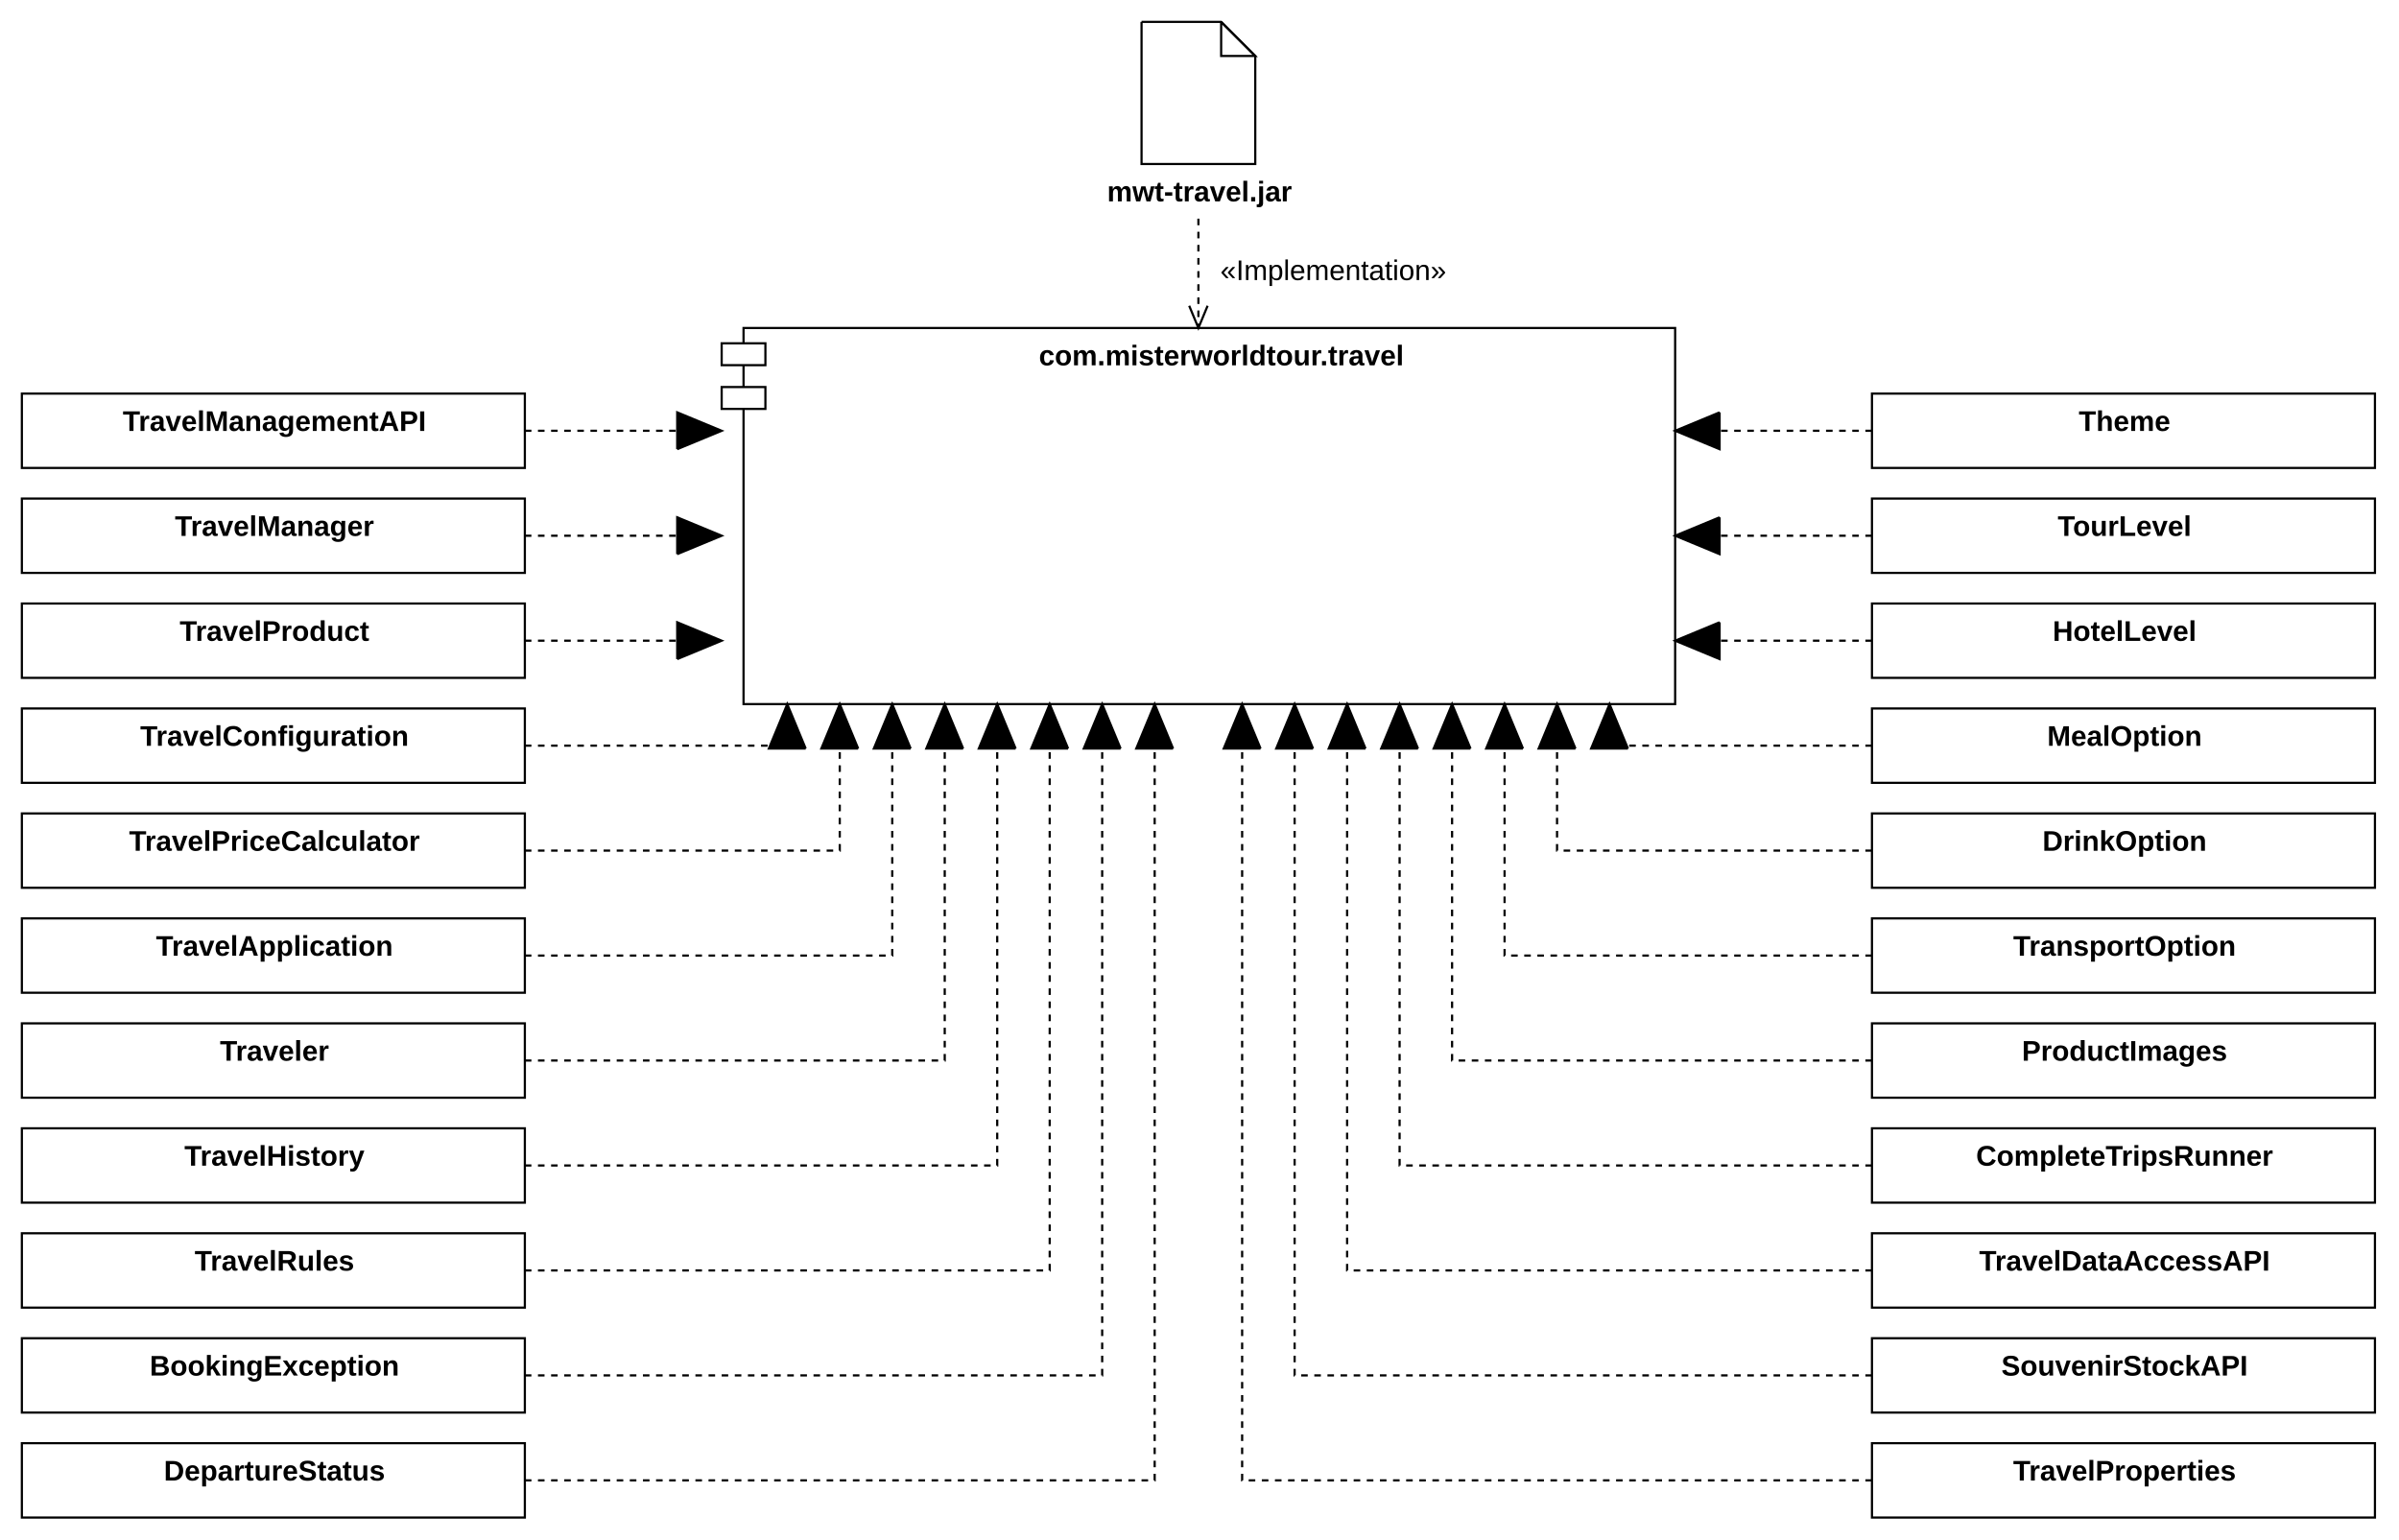
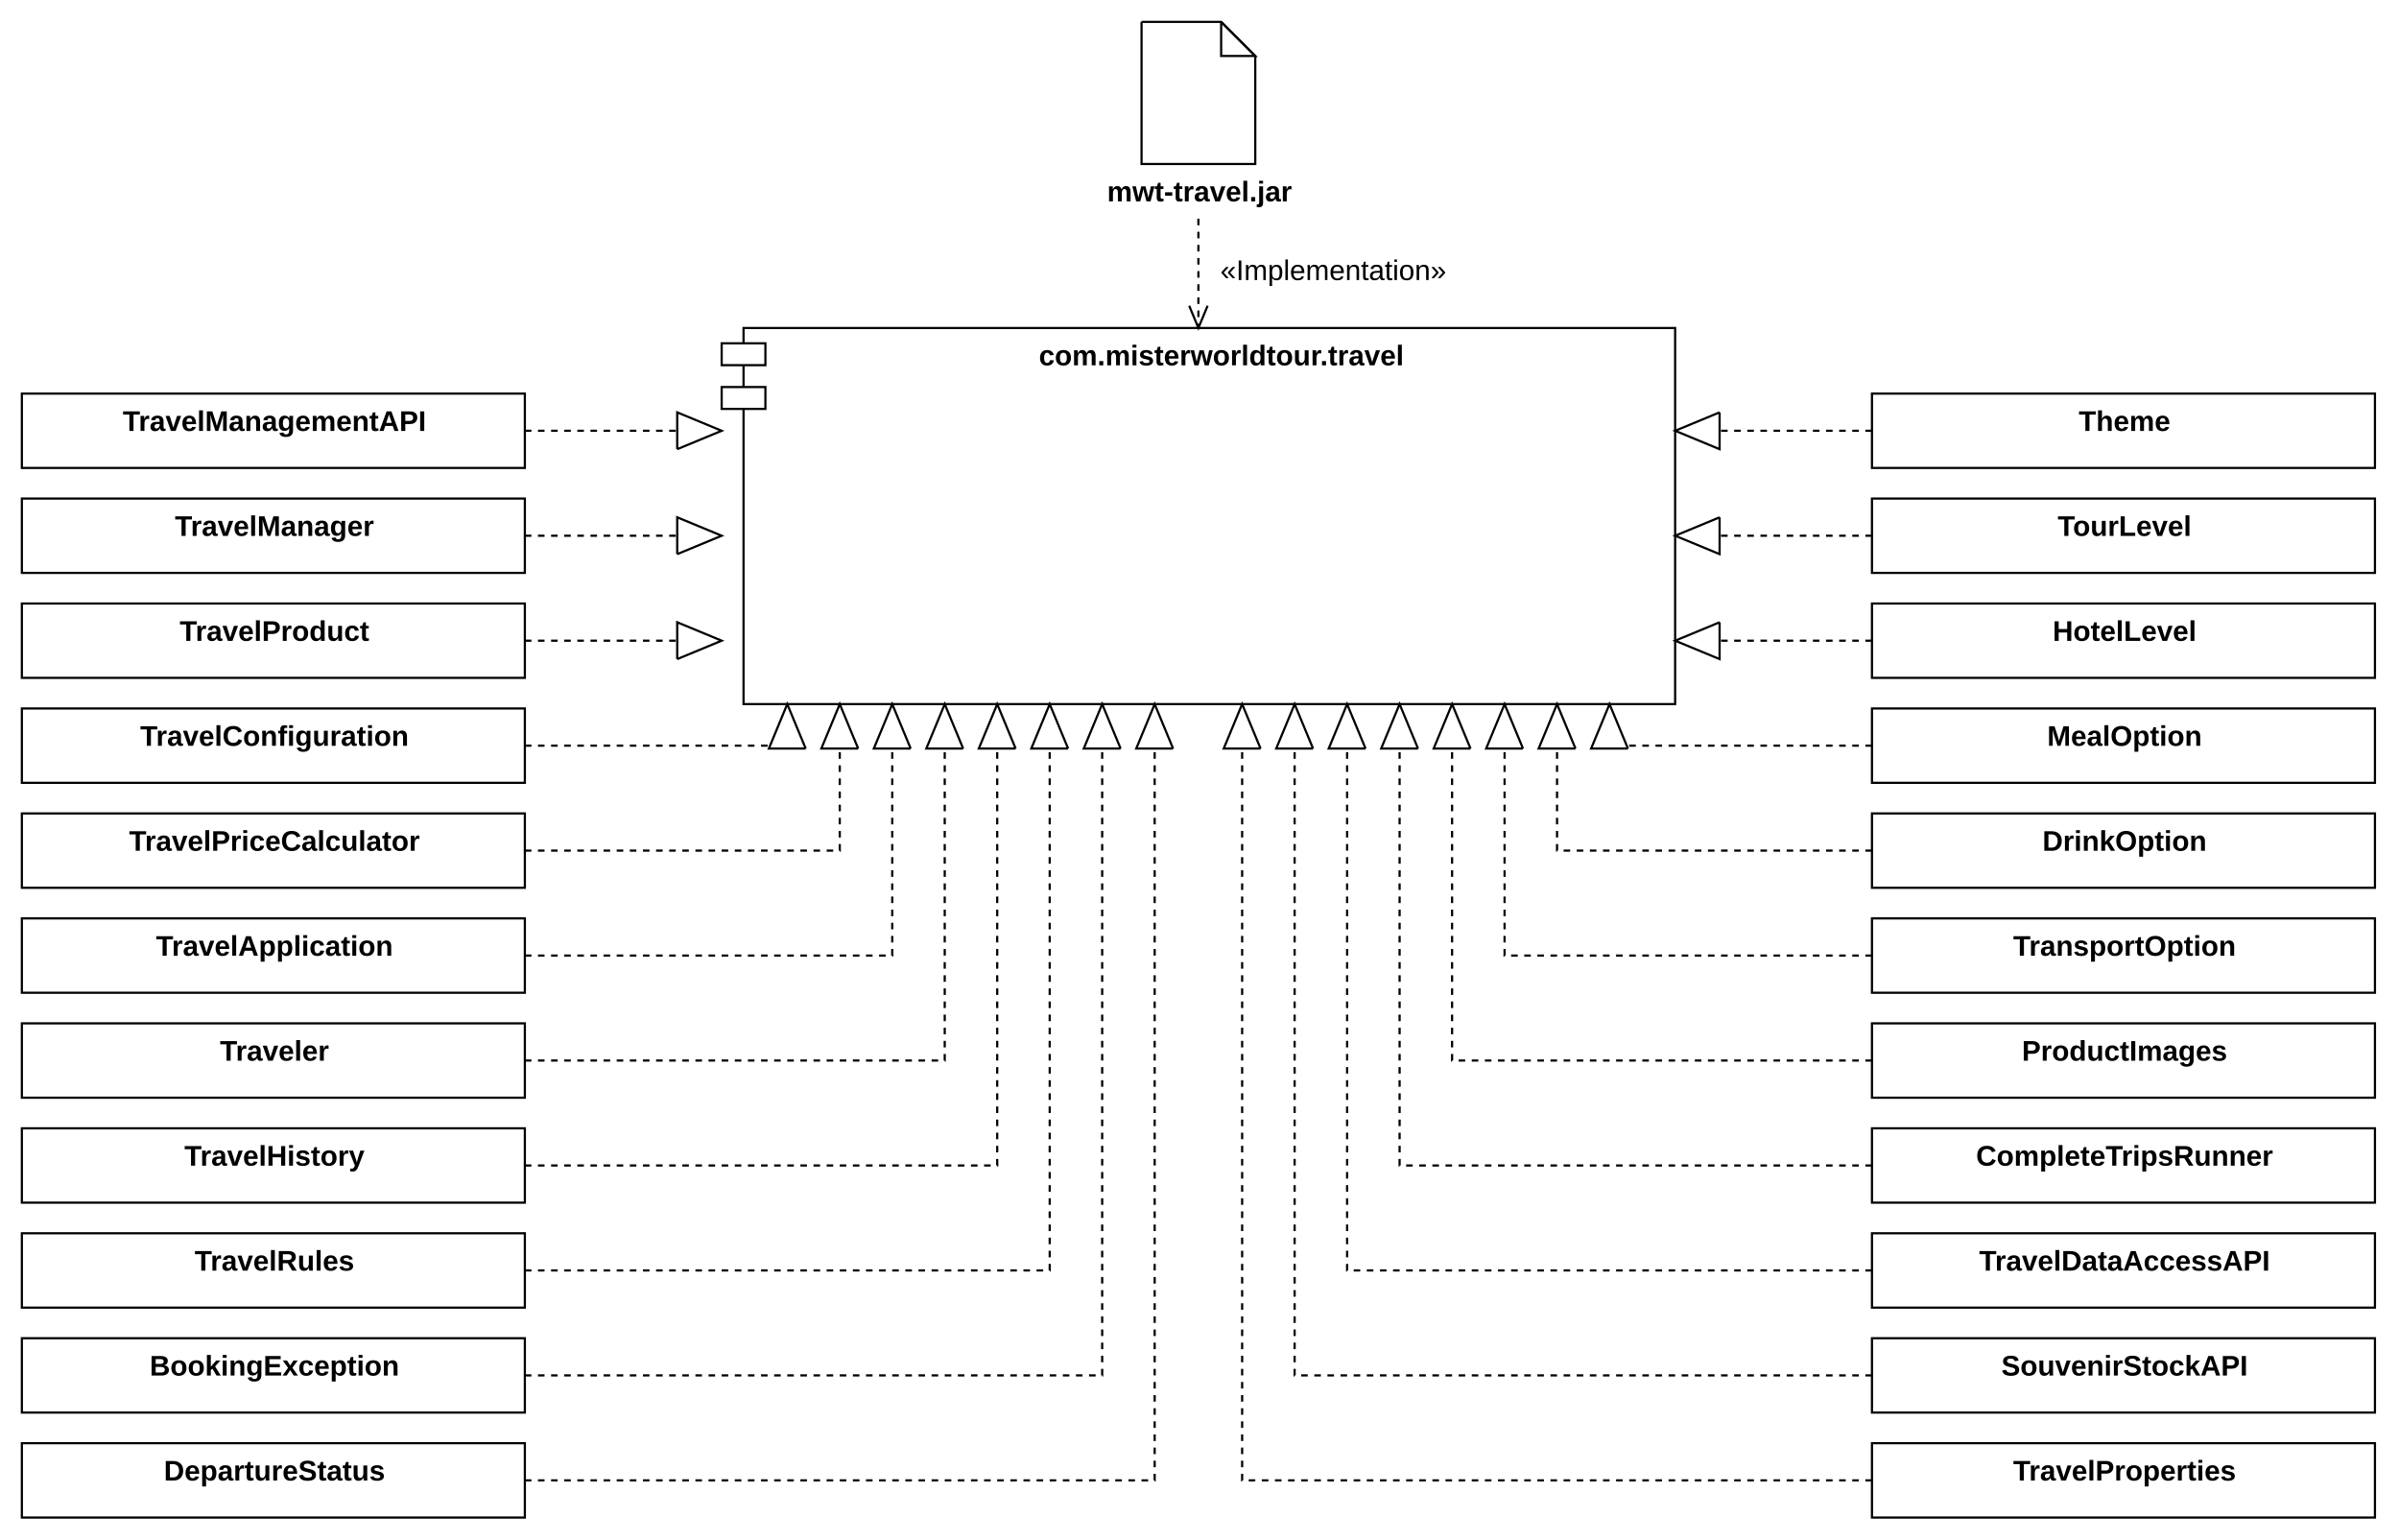
<svg xmlns="http://www.w3.org/2000/svg" width="1097" height="704">
  <defs />
  <g>
    <path fill="rgb(255,255,255)" stroke="none" d="M 340 150 L 766 150 L 766 322 L 340 322 Z" />
    <path fill="none" stroke="rgb(0,0,0)" stroke-width="1" stroke-miterlimit="10" d="M 340 150 L 766 150 L 766 322 L 340 322 Z" />
    <path fill="rgb(255,255,255)" stroke="none" d="M 330 157 L 350 157 L 350 167 L 330 167 Z" />
    <path fill="none" stroke="rgb(0,0,0)" stroke-width="1" stroke-miterlimit="10" d="M 330 157 L 350 157 L 350 167 L 330 167 Z" />
    <path fill="rgb(255,255,255)" stroke="none" d="M 330 177 L 350 177 L 350 187 L 330 187 Z" />
    <path fill="none" stroke="rgb(0,0,0)" stroke-width="1" stroke-miterlimit="10" d="M 330 177 L 350 177 L 350 187 L 330 187 Z" />
    <text fill="rgb(0,0,0)" stroke="none" font-family="Arial" font-size="13px" font-style="normal" font-weight="bold" text-decoration="normal" x="475.06" y="167.078" text-anchor="start" dominant-baseline="alphabetic" xml:space="preserve">com.misterworldtour.travel</text>
    <path fill="rgb(255,255,255)" stroke="none" d="M 522 10 L 558.4 10 L 574 25.6 L 574 75 L 522 75 Z" />
    <path fill="none" stroke="rgb(0,0,0)" stroke-width="1" stroke-miterlimit="10" d="M 522 10 L 558.4 10 L 574 25.6 L 574 75 L 522 75 L 522 10" />
    <path fill="none" stroke="rgb(0,0,0)" stroke-width="1" stroke-miterlimit="10" d="M 558.4 10 L 558.4 25.6 L 574 25.6 L 558.4 10" />
    <text fill="rgb(0,0,0)" stroke="none" font-family="Arial" font-size="13px" font-style="normal" font-weight="bold" text-decoration="normal" x="506.234" y="92.078" text-anchor="start" dominant-baseline="alphabetic" xml:space="preserve">mwt-travel.jar</text>
    <path fill="rgb(255,255,255)" stroke="none" d="M 10 180 L 240 180 L 240 214 L 10 214 Z" />
    <path fill="none" stroke="rgb(0,0,0)" stroke-width="1" stroke-miterlimit="10" d="M 10 180 L 240 180 L 240 214 L 10 214 Z" />
    <text fill="rgb(0,0,0)" stroke="none" font-family="Arial" font-size="13px" font-style="normal" font-weight="bold" text-decoration="normal" x="56.142" y="197.078" text-anchor="start" dominant-baseline="alphabetic" xml:space="preserve">TravelManagementAPI</text>
    <path fill="rgb(255,255,255)" stroke="none" d="M 10 228 L 240 228 L 240 262 L 10 262 Z" />
    <path fill="none" stroke="rgb(0,0,0)" stroke-width="1" stroke-miterlimit="10" d="M 10 228 L 240 228 L 240 262 L 10 262 Z" />
    <text fill="rgb(0,0,0)" stroke="none" font-family="Arial" font-size="13px" font-style="normal" font-weight="bold" text-decoration="normal" x="79.978" y="245.078" text-anchor="start" dominant-baseline="alphabetic" xml:space="preserve">TravelManager</text>
    <path fill="rgb(255,255,255)" stroke="none" d="M 10 276 L 240 276 L 240 310 L 10 310 Z" />
    <path fill="none" stroke="rgb(0,0,0)" stroke-width="1" stroke-miterlimit="10" d="M 10 276 L 240 276 L 240 310 L 10 310 Z" />
    <text fill="rgb(0,0,0)" stroke="none" font-family="Arial" font-size="13px" font-style="normal" font-weight="bold" text-decoration="normal" x="82.152" y="293.078" text-anchor="start" dominant-baseline="alphabetic" xml:space="preserve">TravelProduct</text>
    <path fill="rgb(255,255,255)" stroke="none" d="M 10 324 L 240 324 L 240 358 L 10 358 Z" />
    <path fill="none" stroke="rgb(0,0,0)" stroke-width="1" stroke-miterlimit="10" d="M 10 324 L 240 324 L 240 358 L 10 358 Z" />
    <text fill="rgb(0,0,0)" stroke="none" font-family="Arial" font-size="13px" font-style="normal" font-weight="bold" text-decoration="normal" x="64.105" y="341.078" text-anchor="start" dominant-baseline="alphabetic" xml:space="preserve">TravelConfiguration</text>
    <path fill="rgb(255,255,255)" stroke="none" d="M 10 372 L 240 372 L 240 406 L 10 406 Z" />
    <path fill="none" stroke="rgb(0,0,0)" stroke-width="1" stroke-miterlimit="10" d="M 10 372 L 240 372 L 240 406 L 10 406 Z" />
    <text fill="rgb(0,0,0)" stroke="none" font-family="Arial" font-size="13px" font-style="normal" font-weight="bold" text-decoration="normal" x="59.021" y="389.078" text-anchor="start" dominant-baseline="alphabetic" xml:space="preserve">TravelPriceCalculator</text>
    <path fill="rgb(255,255,255)" stroke="none" d="M 10 420 L 240 420 L 240 454 L 10 454 Z" />
    <path fill="none" stroke="rgb(0,0,0)" stroke-width="1" stroke-miterlimit="10" d="M 10 420 L 240 420 L 240 454 L 10 454 Z" />
    <text fill="rgb(0,0,0)" stroke="none" font-family="Arial" font-size="13px" font-style="normal" font-weight="bold" text-decoration="normal" x="71.32" y="437.078" text-anchor="start" dominant-baseline="alphabetic" xml:space="preserve">TravelApplication</text>
    <path fill="rgb(255,255,255)" stroke="none" d="M 10 468 L 240 468 L 240 502 L 10 502 Z" />
    <path fill="none" stroke="rgb(0,0,0)" stroke-width="1" stroke-miterlimit="10" d="M 10 468 L 240 468 L 240 502 L 10 502 Z" />
    <text fill="rgb(0,0,0)" stroke="none" font-family="Arial" font-size="13px" font-style="normal" font-weight="bold" text-decoration="normal" x="100.563" y="485.078" text-anchor="start" dominant-baseline="alphabetic" xml:space="preserve">Traveler</text>
    <path fill="rgb(255,255,255)" stroke="none" d="M 10 516 L 240 516 L 240 550 L 10 550 Z" />
    <path fill="none" stroke="rgb(0,0,0)" stroke-width="1" stroke-miterlimit="10" d="M 10 516 L 240 516 L 240 550 L 10 550 Z" />
    <text fill="rgb(0,0,0)" stroke="none" font-family="Arial" font-size="13px" font-style="normal" font-weight="bold" text-decoration="normal" x="84.313" y="533.078" text-anchor="start" dominant-baseline="alphabetic" xml:space="preserve">TravelHistory</text>
    <path fill="rgb(255,255,255)" stroke="none" d="M 10 564 L 240 564 L 240 598 L 10 598 Z" />
    <path fill="none" stroke="rgb(0,0,0)" stroke-width="1" stroke-miterlimit="10" d="M 10 564 L 240 564 L 240 598 L 10 598 Z" />
    <text fill="rgb(0,0,0)" stroke="none" font-family="Arial" font-size="13px" font-style="normal" font-weight="bold" text-decoration="normal" x="89.007" y="581.078" text-anchor="start" dominant-baseline="alphabetic" xml:space="preserve">TravelRules</text>
    <path fill="rgb(255,255,255)" stroke="none" d="M 10 612 L 240 612 L 240 646 L 10 646 Z" />
    <path fill="none" stroke="rgb(0,0,0)" stroke-width="1" stroke-miterlimit="10" d="M 10 612 L 240 612 L 240 646 L 10 646 Z" />
    <text fill="rgb(0,0,0)" stroke="none" font-family="Arial" font-size="13px" font-style="normal" font-weight="bold" text-decoration="normal" x="68.441" y="629.078" text-anchor="start" dominant-baseline="alphabetic" xml:space="preserve">BookingException</text>
    <path fill="rgb(255,255,255)" stroke="none" d="M 10 660 L 240 660 L 240 694 L 10 694 Z" />
    <path fill="none" stroke="rgb(0,0,0)" stroke-width="1" stroke-miterlimit="10" d="M 10 660 L 240 660 L 240 694 L 10 694 Z" />
    <text fill="rgb(0,0,0)" stroke="none" font-family="Arial" font-size="13px" font-style="normal" font-weight="bold" text-decoration="normal" x="74.931" y="677.078" text-anchor="start" dominant-baseline="alphabetic" xml:space="preserve">DepartureStatus</text>
    <path fill="rgb(255,255,255)" stroke="none" d="M 856 180 L 1086 180 L 1086 214 L 856 214 Z" />
    <path fill="none" stroke="rgb(0,0,0)" stroke-width="1" stroke-miterlimit="10" d="M 856 180 L 1086 180 L 1086 214 L 856 214 Z" />
    <text fill="rgb(0,0,0)" stroke="none" font-family="Arial" font-size="13px" font-style="normal" font-weight="bold" text-decoration="normal" x="950.55" y="197.078" text-anchor="start" dominant-baseline="alphabetic" xml:space="preserve">Theme</text>
    <path fill="rgb(255,255,255)" stroke="none" d="M 856 228 L 1086 228 L 1086 262 L 856 262 Z" />
    <path fill="none" stroke="rgb(0,0,0)" stroke-width="1" stroke-miterlimit="10" d="M 856 228 L 1086 228 L 1086 262 L 856 262 Z" />
    <text fill="rgb(0,0,0)" stroke="none" font-family="Arial" font-size="13px" font-style="normal" font-weight="bold" text-decoration="normal" x="940.92" y="245.078" text-anchor="start" dominant-baseline="alphabetic" xml:space="preserve">TourLevel</text>
    <path fill="rgb(255,255,255)" stroke="none" d="M 856 276 L 1086 276 L 1086 310 L 856 310 Z" />
    <path fill="none" stroke="rgb(0,0,0)" stroke-width="1" stroke-miterlimit="10" d="M 856 276 L 1086 276 L 1086 310 L 856 310 Z" />
    <text fill="rgb(0,0,0)" stroke="none" font-family="Arial" font-size="13px" font-style="normal" font-weight="bold" text-decoration="normal" x="938.629" y="293.078" text-anchor="start" dominant-baseline="alphabetic" xml:space="preserve">HotelLevel</text>
    <path fill="rgb(255,255,255)" stroke="none" d="M 856 324 L 1086 324 L 1086 358 L 856 358 Z" />
    <path fill="none" stroke="rgb(0,0,0)" stroke-width="1" stroke-miterlimit="10" d="M 856 324 L 1086 324 L 1086 358 L 856 358 Z" />
    <text fill="rgb(0,0,0)" stroke="none" font-family="Arial" font-size="13px" font-style="normal" font-weight="bold" text-decoration="normal" x="936.112" y="341.078" text-anchor="start" dominant-baseline="alphabetic" xml:space="preserve">MealOption</text>
    <path fill="rgb(255,255,255)" stroke="none" d="M 856 372 L 1086 372 L 1086 406 L 856 406 Z" />
    <path fill="none" stroke="rgb(0,0,0)" stroke-width="1" stroke-miterlimit="10" d="M 856 372 L 1086 372 L 1086 406 L 856 406 Z" />
    <text fill="rgb(0,0,0)" stroke="none" font-family="Arial" font-size="13px" font-style="normal" font-weight="bold" text-decoration="normal" x="933.947" y="389.078" text-anchor="start" dominant-baseline="alphabetic" xml:space="preserve">DrinkOption</text>
    <path fill="rgb(255,255,255)" stroke="none" d="M 856 420 L 1086 420 L 1086 454 L 856 454 Z" />
    <path fill="none" stroke="rgb(0,0,0)" stroke-width="1" stroke-miterlimit="10" d="M 856 420 L 1086 420 L 1086 454 L 856 454 Z" />
    <text fill="rgb(0,0,0)" stroke="none" font-family="Arial" font-size="13px" font-style="normal" font-weight="bold" text-decoration="normal" x="920.585" y="437.078" text-anchor="start" dominant-baseline="alphabetic" xml:space="preserve">TransportOption</text>
    <path fill="rgb(255,255,255)" stroke="none" d="M 856 468 L 1086 468 L 1086 502 L 856 502 Z" />
    <path fill="none" stroke="rgb(0,0,0)" stroke-width="1" stroke-miterlimit="10" d="M 856 468 L 1086 468 L 1086 502 L 856 502 Z" />
    <text fill="rgb(0,0,0)" stroke="none" font-family="Arial" font-size="13px" font-style="normal" font-weight="bold" text-decoration="normal" x="924.543" y="485.078" text-anchor="start" dominant-baseline="alphabetic" xml:space="preserve">ProductImages</text>
    <path fill="rgb(255,255,255)" stroke="none" d="M 856 516 L 1086 516 L 1086 550 L 856 550 Z" />
    <path fill="none" stroke="rgb(0,0,0)" stroke-width="1" stroke-miterlimit="10" d="M 856 516 L 1086 516 L 1086 550 L 856 550 Z" />
    <text fill="rgb(0,0,0)" stroke="none" font-family="Arial" font-size="13px" font-style="normal" font-weight="bold" text-decoration="normal" x="903.602" y="533.078" text-anchor="start" dominant-baseline="alphabetic" xml:space="preserve">CompleteTripsRunner</text>
    <path fill="rgb(255,255,255)" stroke="none" d="M 856 564 L 1086 564 L 1086 598 L 856 598 Z" />
    <path fill="none" stroke="rgb(0,0,0)" stroke-width="1" stroke-miterlimit="10" d="M 856 564 L 1086 564 L 1086 598 L 856 598 Z" />
    <text fill="rgb(0,0,0)" stroke="none" font-family="Arial" font-size="13px" font-style="normal" font-weight="bold" text-decoration="normal" x="905.015" y="581.078" text-anchor="start" dominant-baseline="alphabetic" xml:space="preserve">TravelDataAccessAPI</text>
    <path fill="rgb(255,255,255)" stroke="none" d="M 856 612 L 1086 612 L 1086 646 L 856 646 Z" />
    <path fill="none" stroke="rgb(0,0,0)" stroke-width="1" stroke-miterlimit="10" d="M 856 612 L 1086 612 L 1086 646 L 856 646 Z" />
    <text fill="rgb(0,0,0)" stroke="none" font-family="Arial" font-size="13px" font-style="normal" font-weight="bold" text-decoration="normal" x="915.152" y="629.078" text-anchor="start" dominant-baseline="alphabetic" xml:space="preserve">SouvenirStockAPI</text>
    <path fill="rgb(255,255,255)" stroke="none" d="M 856 660 L 1086 660 L 1086 694 L 856 694 Z" />
    <path fill="none" stroke="rgb(0,0,0)" stroke-width="1" stroke-miterlimit="10" d="M 856 660 L 1086 660 L 1086 694 L 856 694 Z" />
    <text fill="rgb(0,0,0)" stroke="none" font-family="Arial" font-size="13px" font-style="normal" font-weight="bold" text-decoration="normal" x="920.557" y="677.078" text-anchor="start" dominant-baseline="alphabetic" xml:space="preserve">TravelProperties</text>
    <path fill="none" stroke="rgb(0,0,0)" stroke-width="1" stroke-miterlimit="10" d="M 548 100 L 548 150" stroke-dasharray="3,3" />
    <path fill="none" stroke="rgb(0,0,0)" stroke-width="1" stroke-miterlimit="10" d="M 543.79 139.837 L 548 150 L 552.21 139.837" />
    <path fill="rgb(255,255,255)" stroke="none" d="M 558 118 L 661.34 118 L 661.34 131 L 558 131 Z" />
    <text fill="rgb(0,0,0)" stroke="none" font-family="Arial" font-size="13px" font-style="normal" font-weight="normal" text-decoration="normal" x="558" y="128.078" text-anchor="start" dominant-baseline="alphabetic" xml:space="preserve">«Implementation»</text>
    <path fill="none" stroke="rgb(0,0,0)" stroke-width="1" stroke-miterlimit="10" d="M 240 197 L 330 197" stroke-dasharray="3,3" />
-     <path fill="rgb(0,0,0)" stroke="none" d="M 309.675 205.419 L 330 197 L 309.675 188.581 Z" />
+     <path fill="rgb(255,255,255)" stroke="none" d="M 309.675 205.419 L 330 197 L 309.675 188.581 Z" />
    <path fill="none" stroke="rgb(0,0,0)" stroke-width="1" stroke-miterlimit="10" d="M 309.675 205.419 L 330 197 L 309.675 188.581 L 309.675 205.419" />
    <path fill="none" stroke="rgb(0,0,0)" stroke-width="1" stroke-miterlimit="10" d="M 240 245 L 330 245" stroke-dasharray="3,3" />
-     <path fill="rgb(0,0,0)" stroke="none" d="M 309.675 253.419 L 330 245 L 309.675 236.581 Z" />
+     <path fill="rgb(255,255,255)" stroke="none" d="M 309.675 253.419 L 330 245 L 309.675 236.581 Z" />
    <path fill="none" stroke="rgb(0,0,0)" stroke-width="1" stroke-miterlimit="10" d="M 309.675 253.419 L 330 245 L 309.675 236.581 L 309.675 253.419" />
    <path fill="none" stroke="rgb(0,0,0)" stroke-width="1" stroke-miterlimit="10" d="M 240 293 L 330 293" stroke-dasharray="3,3" />
-     <path fill="rgb(0,0,0)" stroke="none" d="M 309.675 301.419 L 330 293 L 309.675 284.581 Z" />
+     <path fill="rgb(255,255,255)" stroke="none" d="M 309.675 301.419 L 330 293 L 309.675 284.581 Z" />
    <path fill="none" stroke="rgb(0,0,0)" stroke-width="1" stroke-miterlimit="10" d="M 309.675 301.419 L 330 293 L 309.675 284.581 L 309.675 301.419" />
    <path fill="none" stroke="rgb(0,0,0)" stroke-width="1" stroke-miterlimit="10" d="M 240 341 L 360 341 L 360 322" stroke-dasharray="3,3" />
-     <path fill="rgb(0,0,0)" stroke="none" d="M 368.419 342.325 L 360 322 L 351.581 342.325 Z" />
+     <path fill="rgb(255,255,255)" stroke="none" d="M 368.419 342.325 L 360 322 L 351.581 342.325 Z" />
    <path fill="none" stroke="rgb(0,0,0)" stroke-width="1" stroke-miterlimit="10" d="M 368.419 342.325 L 360 322 L 351.581 342.325 L 368.419 342.325" />
    <path fill="none" stroke="rgb(0,0,0)" stroke-width="1" stroke-miterlimit="10" d="M 240 389 L 384 389 L 384 322" stroke-dasharray="3,3" />
-     <path fill="rgb(0,0,0)" stroke="none" d="M 392.419 342.325 L 384 322 L 375.581 342.325 Z" />
+     <path fill="rgb(255,255,255)" stroke="none" d="M 392.419 342.325 L 384 322 L 375.581 342.325 Z" />
    <path fill="none" stroke="rgb(0,0,0)" stroke-width="1" stroke-miterlimit="10" d="M 392.419 342.325 L 384 322 L 375.581 342.325 L 392.419 342.325" />
    <path fill="none" stroke="rgb(0,0,0)" stroke-width="1" stroke-miterlimit="10" d="M 240 437 L 408 437 L 408 322" stroke-dasharray="3,3" />
-     <path fill="rgb(0,0,0)" stroke="none" d="M 416.419 342.325 L 408 322 L 399.581 342.325 Z" />
+     <path fill="rgb(255,255,255)" stroke="none" d="M 416.419 342.325 L 408 322 L 399.581 342.325 Z" />
    <path fill="none" stroke="rgb(0,0,0)" stroke-width="1" stroke-miterlimit="10" d="M 416.419 342.325 L 408 322 L 399.581 342.325 L 416.419 342.325" />
    <path fill="none" stroke="rgb(0,0,0)" stroke-width="1" stroke-miterlimit="10" d="M 240 485 L 432 485 L 432 322" stroke-dasharray="3,3" />
-     <path fill="rgb(0,0,0)" stroke="none" d="M 440.419 342.325 L 432 322 L 423.581 342.325 Z" />
+     <path fill="rgb(255,255,255)" stroke="none" d="M 440.419 342.325 L 432 322 L 423.581 342.325 Z" />
    <path fill="none" stroke="rgb(0,0,0)" stroke-width="1" stroke-miterlimit="10" d="M 440.419 342.325 L 432 322 L 423.581 342.325 L 440.419 342.325" />
    <path fill="none" stroke="rgb(0,0,0)" stroke-width="1" stroke-miterlimit="10" d="M 240 533 L 456 533 L 456 322" stroke-dasharray="3,3" />
-     <path fill="rgb(0,0,0)" stroke="none" d="M 464.419 342.325 L 456 322 L 447.581 342.325 Z" />
+     <path fill="rgb(255,255,255)" stroke="none" d="M 464.419 342.325 L 456 322 L 447.581 342.325 Z" />
    <path fill="none" stroke="rgb(0,0,0)" stroke-width="1" stroke-miterlimit="10" d="M 464.419 342.325 L 456 322 L 447.581 342.325 L 464.419 342.325" />
    <path fill="none" stroke="rgb(0,0,0)" stroke-width="1" stroke-miterlimit="10" d="M 240 581 L 480 581 L 480 322" stroke-dasharray="3,3" />
-     <path fill="rgb(0,0,0)" stroke="none" d="M 488.419 342.325 L 480 322 L 471.581 342.325 Z" />
+     <path fill="rgb(255,255,255)" stroke="none" d="M 488.419 342.325 L 480 322 L 471.581 342.325 Z" />
    <path fill="none" stroke="rgb(0,0,0)" stroke-width="1" stroke-miterlimit="10" d="M 488.419 342.325 L 480 322 L 471.581 342.325 L 488.419 342.325" />
    <path fill="none" stroke="rgb(0,0,0)" stroke-width="1" stroke-miterlimit="10" d="M 240 629 L 504 629 L 504 322" stroke-dasharray="3,3" />
-     <path fill="rgb(0,0,0)" stroke="none" d="M 512.419 342.325 L 504 322 L 495.581 342.325 Z" />
+     <path fill="rgb(255,255,255)" stroke="none" d="M 512.419 342.325 L 504 322 L 495.581 342.325 Z" />
    <path fill="none" stroke="rgb(0,0,0)" stroke-width="1" stroke-miterlimit="10" d="M 512.419 342.325 L 504 322 L 495.581 342.325 L 512.419 342.325" />
    <path fill="none" stroke="rgb(0,0,0)" stroke-width="1" stroke-miterlimit="10" d="M 240 677 L 528 677 L 528 322" stroke-dasharray="3,3" />
-     <path fill="rgb(0,0,0)" stroke="none" d="M 536.419 342.325 L 528 322 L 519.581 342.325 Z" />
+     <path fill="rgb(255,255,255)" stroke="none" d="M 536.419 342.325 L 528 322 L 519.581 342.325 Z" />
    <path fill="none" stroke="rgb(0,0,0)" stroke-width="1" stroke-miterlimit="10" d="M 536.419 342.325 L 528 322 L 519.581 342.325 L 536.419 342.325" />
    <path fill="none" stroke="rgb(0,0,0)" stroke-width="1" stroke-miterlimit="10" d="M 856 197 L 766 197" stroke-dasharray="3,3" />
-     <path fill="rgb(0,0,0)" stroke="none" d="M 786.325 188.581 L 766 197 L 786.325 205.419 Z" />
+     <path fill="rgb(255,255,255)" stroke="none" d="M 786.325 188.581 L 766 197 L 786.325 205.419 Z" />
    <path fill="none" stroke="rgb(0,0,0)" stroke-width="1" stroke-miterlimit="10" d="M 786.325 188.581 L 766 197 L 786.325 205.419 L 786.325 188.581" />
    <path fill="none" stroke="rgb(0,0,0)" stroke-width="1" stroke-miterlimit="10" d="M 856 245 L 766 245" stroke-dasharray="3,3" />
-     <path fill="rgb(0,0,0)" stroke="none" d="M 786.325 236.581 L 766 245 L 786.325 253.419 Z" />
+     <path fill="rgb(255,255,255)" stroke="none" d="M 786.325 236.581 L 766 245 L 786.325 253.419 Z" />
    <path fill="none" stroke="rgb(0,0,0)" stroke-width="1" stroke-miterlimit="10" d="M 786.325 236.581 L 766 245 L 786.325 253.419 L 786.325 236.581" />
    <path fill="none" stroke="rgb(0,0,0)" stroke-width="1" stroke-miterlimit="10" d="M 856 293 L 766 293" stroke-dasharray="3,3" />
-     <path fill="rgb(0,0,0)" stroke="none" d="M 786.325 284.581 L 766 293 L 786.325 301.419 Z" />
+     <path fill="rgb(255,255,255)" stroke="none" d="M 786.325 284.581 L 766 293 L 786.325 301.419 Z" />
    <path fill="none" stroke="rgb(0,0,0)" stroke-width="1" stroke-miterlimit="10" d="M 786.325 284.581 L 766 293 L 786.325 301.419 L 786.325 284.581" />
    <path fill="none" stroke="rgb(0,0,0)" stroke-width="1" stroke-miterlimit="10" d="M 856 341 L 736 341 L 736 322" stroke-dasharray="3,3" />
-     <path fill="rgb(0,0,0)" stroke="none" d="M 744.419 342.325 L 736 322 L 727.581 342.325 Z" />
+     <path fill="rgb(255,255,255)" stroke="none" d="M 744.419 342.325 L 736 322 L 727.581 342.325 Z" />
    <path fill="none" stroke="rgb(0,0,0)" stroke-width="1" stroke-miterlimit="10" d="M 744.419 342.325 L 736 322 L 727.581 342.325 L 744.419 342.325" />
    <path fill="none" stroke="rgb(0,0,0)" stroke-width="1" stroke-miterlimit="10" d="M 856 389 L 712 389 L 712 322" stroke-dasharray="3,3" />
-     <path fill="rgb(0,0,0)" stroke="none" d="M 720.419 342.325 L 712 322 L 703.581 342.325 Z" />
+     <path fill="rgb(255,255,255)" stroke="none" d="M 720.419 342.325 L 712 322 L 703.581 342.325 Z" />
    <path fill="none" stroke="rgb(0,0,0)" stroke-width="1" stroke-miterlimit="10" d="M 720.419 342.325 L 712 322 L 703.581 342.325 L 720.419 342.325" />
    <path fill="none" stroke="rgb(0,0,0)" stroke-width="1" stroke-miterlimit="10" d="M 856 437 L 688 437 L 688 322" stroke-dasharray="3,3" />
-     <path fill="rgb(0,0,0)" stroke="none" d="M 696.419 342.325 L 688 322 L 679.581 342.325 Z" />
+     <path fill="rgb(255,255,255)" stroke="none" d="M 696.419 342.325 L 688 322 L 679.581 342.325 Z" />
    <path fill="none" stroke="rgb(0,0,0)" stroke-width="1" stroke-miterlimit="10" d="M 696.419 342.325 L 688 322 L 679.581 342.325 L 696.419 342.325" />
    <path fill="none" stroke="rgb(0,0,0)" stroke-width="1" stroke-miterlimit="10" d="M 856 485 L 664 485 L 664 322" stroke-dasharray="3,3" />
-     <path fill="rgb(0,0,0)" stroke="none" d="M 672.419 342.325 L 664 322 L 655.581 342.325 Z" />
+     <path fill="rgb(255,255,255)" stroke="none" d="M 672.419 342.325 L 664 322 L 655.581 342.325 Z" />
    <path fill="none" stroke="rgb(0,0,0)" stroke-width="1" stroke-miterlimit="10" d="M 672.419 342.325 L 664 322 L 655.581 342.325 L 672.419 342.325" />
    <path fill="none" stroke="rgb(0,0,0)" stroke-width="1" stroke-miterlimit="10" d="M 856 533 L 640 533 L 640 322" stroke-dasharray="3,3" />
-     <path fill="rgb(0,0,0)" stroke="none" d="M 648.419 342.325 L 640 322 L 631.581 342.325 Z" />
+     <path fill="rgb(255,255,255)" stroke="none" d="M 648.419 342.325 L 640 322 L 631.581 342.325 Z" />
    <path fill="none" stroke="rgb(0,0,0)" stroke-width="1" stroke-miterlimit="10" d="M 648.419 342.325 L 640 322 L 631.581 342.325 L 648.419 342.325" />
    <path fill="none" stroke="rgb(0,0,0)" stroke-width="1" stroke-miterlimit="10" d="M 856 581 L 616 581 L 616 322" stroke-dasharray="3,3" />
-     <path fill="rgb(0,0,0)" stroke="none" d="M 624.419 342.325 L 616 322 L 607.581 342.325 Z" />
+     <path fill="rgb(255,255,255)" stroke="none" d="M 624.419 342.325 L 616 322 L 607.581 342.325 Z" />
    <path fill="none" stroke="rgb(0,0,0)" stroke-width="1" stroke-miterlimit="10" d="M 624.419 342.325 L 616 322 L 607.581 342.325 L 624.419 342.325" />
    <path fill="none" stroke="rgb(0,0,0)" stroke-width="1" stroke-miterlimit="10" d="M 856 629 L 592 629 L 592 322" stroke-dasharray="3,3" />
-     <path fill="rgb(0,0,0)" stroke="none" d="M 600.419 342.325 L 592 322 L 583.581 342.325 Z" />
+     <path fill="rgb(255,255,255)" stroke="none" d="M 600.419 342.325 L 592 322 L 583.581 342.325 Z" />
    <path fill="none" stroke="rgb(0,0,0)" stroke-width="1" stroke-miterlimit="10" d="M 600.419 342.325 L 592 322 L 583.581 342.325 L 600.419 342.325" />
    <path fill="none" stroke="rgb(0,0,0)" stroke-width="1" stroke-miterlimit="10" d="M 856 677 L 568 677 L 568 322" stroke-dasharray="3,3" />
-     <path fill="rgb(0,0,0)" stroke="none" d="M 576.419 342.325 L 568 322 L 559.581 342.325 Z" />
+     <path fill="rgb(255,255,255)" stroke="none" d="M 576.419 342.325 L 568 322 L 559.581 342.325 Z" />
    <path fill="none" stroke="rgb(0,0,0)" stroke-width="1" stroke-miterlimit="10" d="M 576.419 342.325 L 568 322 L 559.581 342.325 L 576.419 342.325" />
  </g>
</svg>
